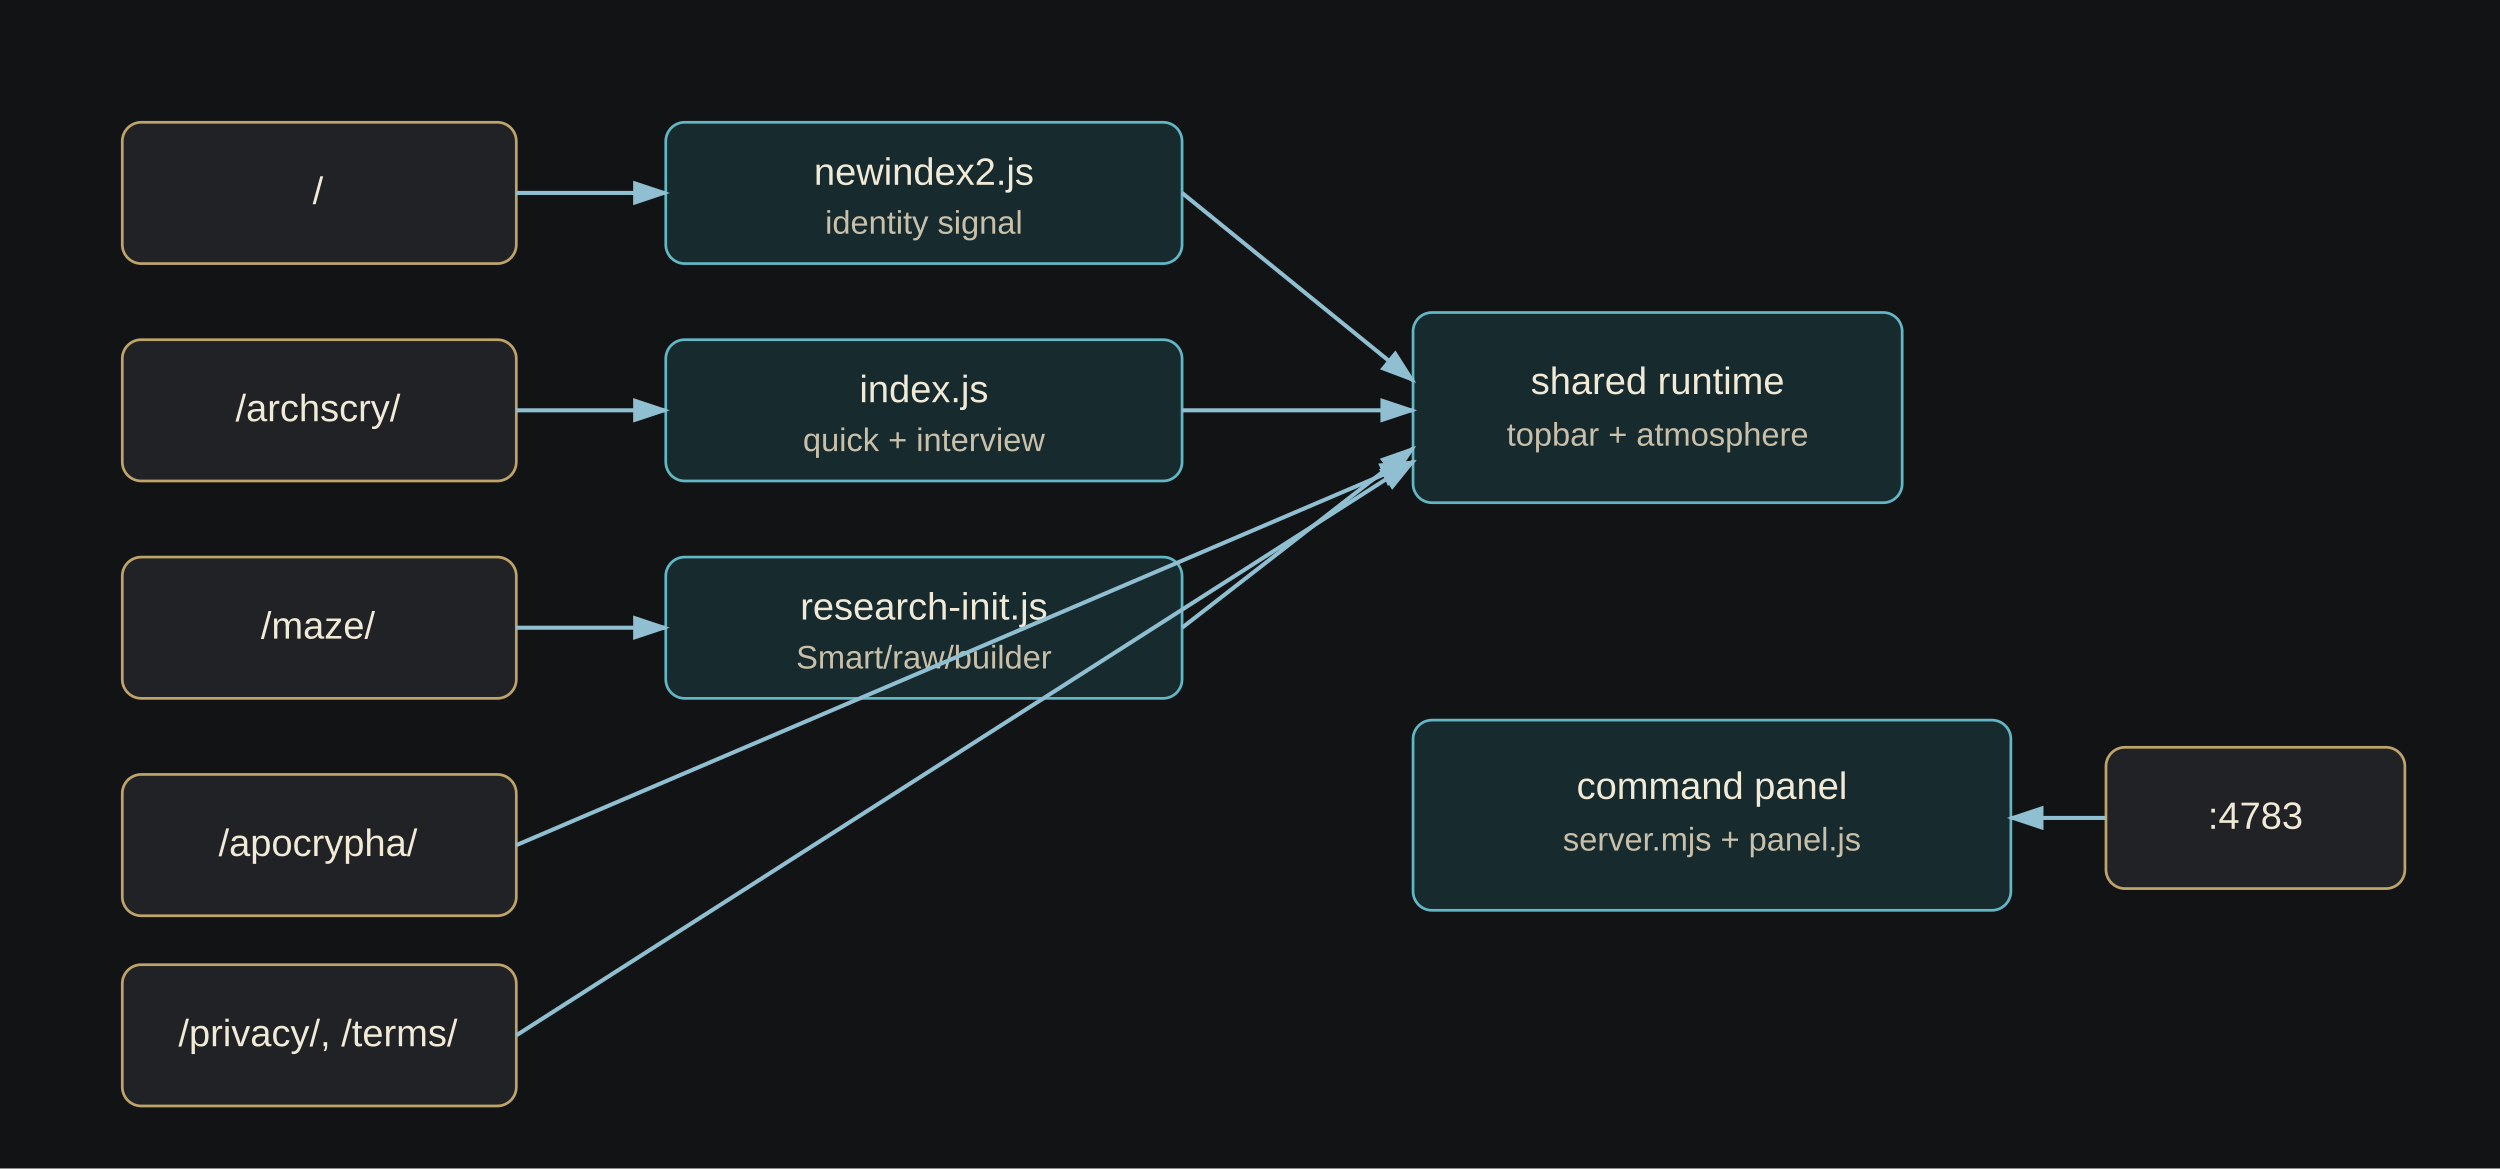
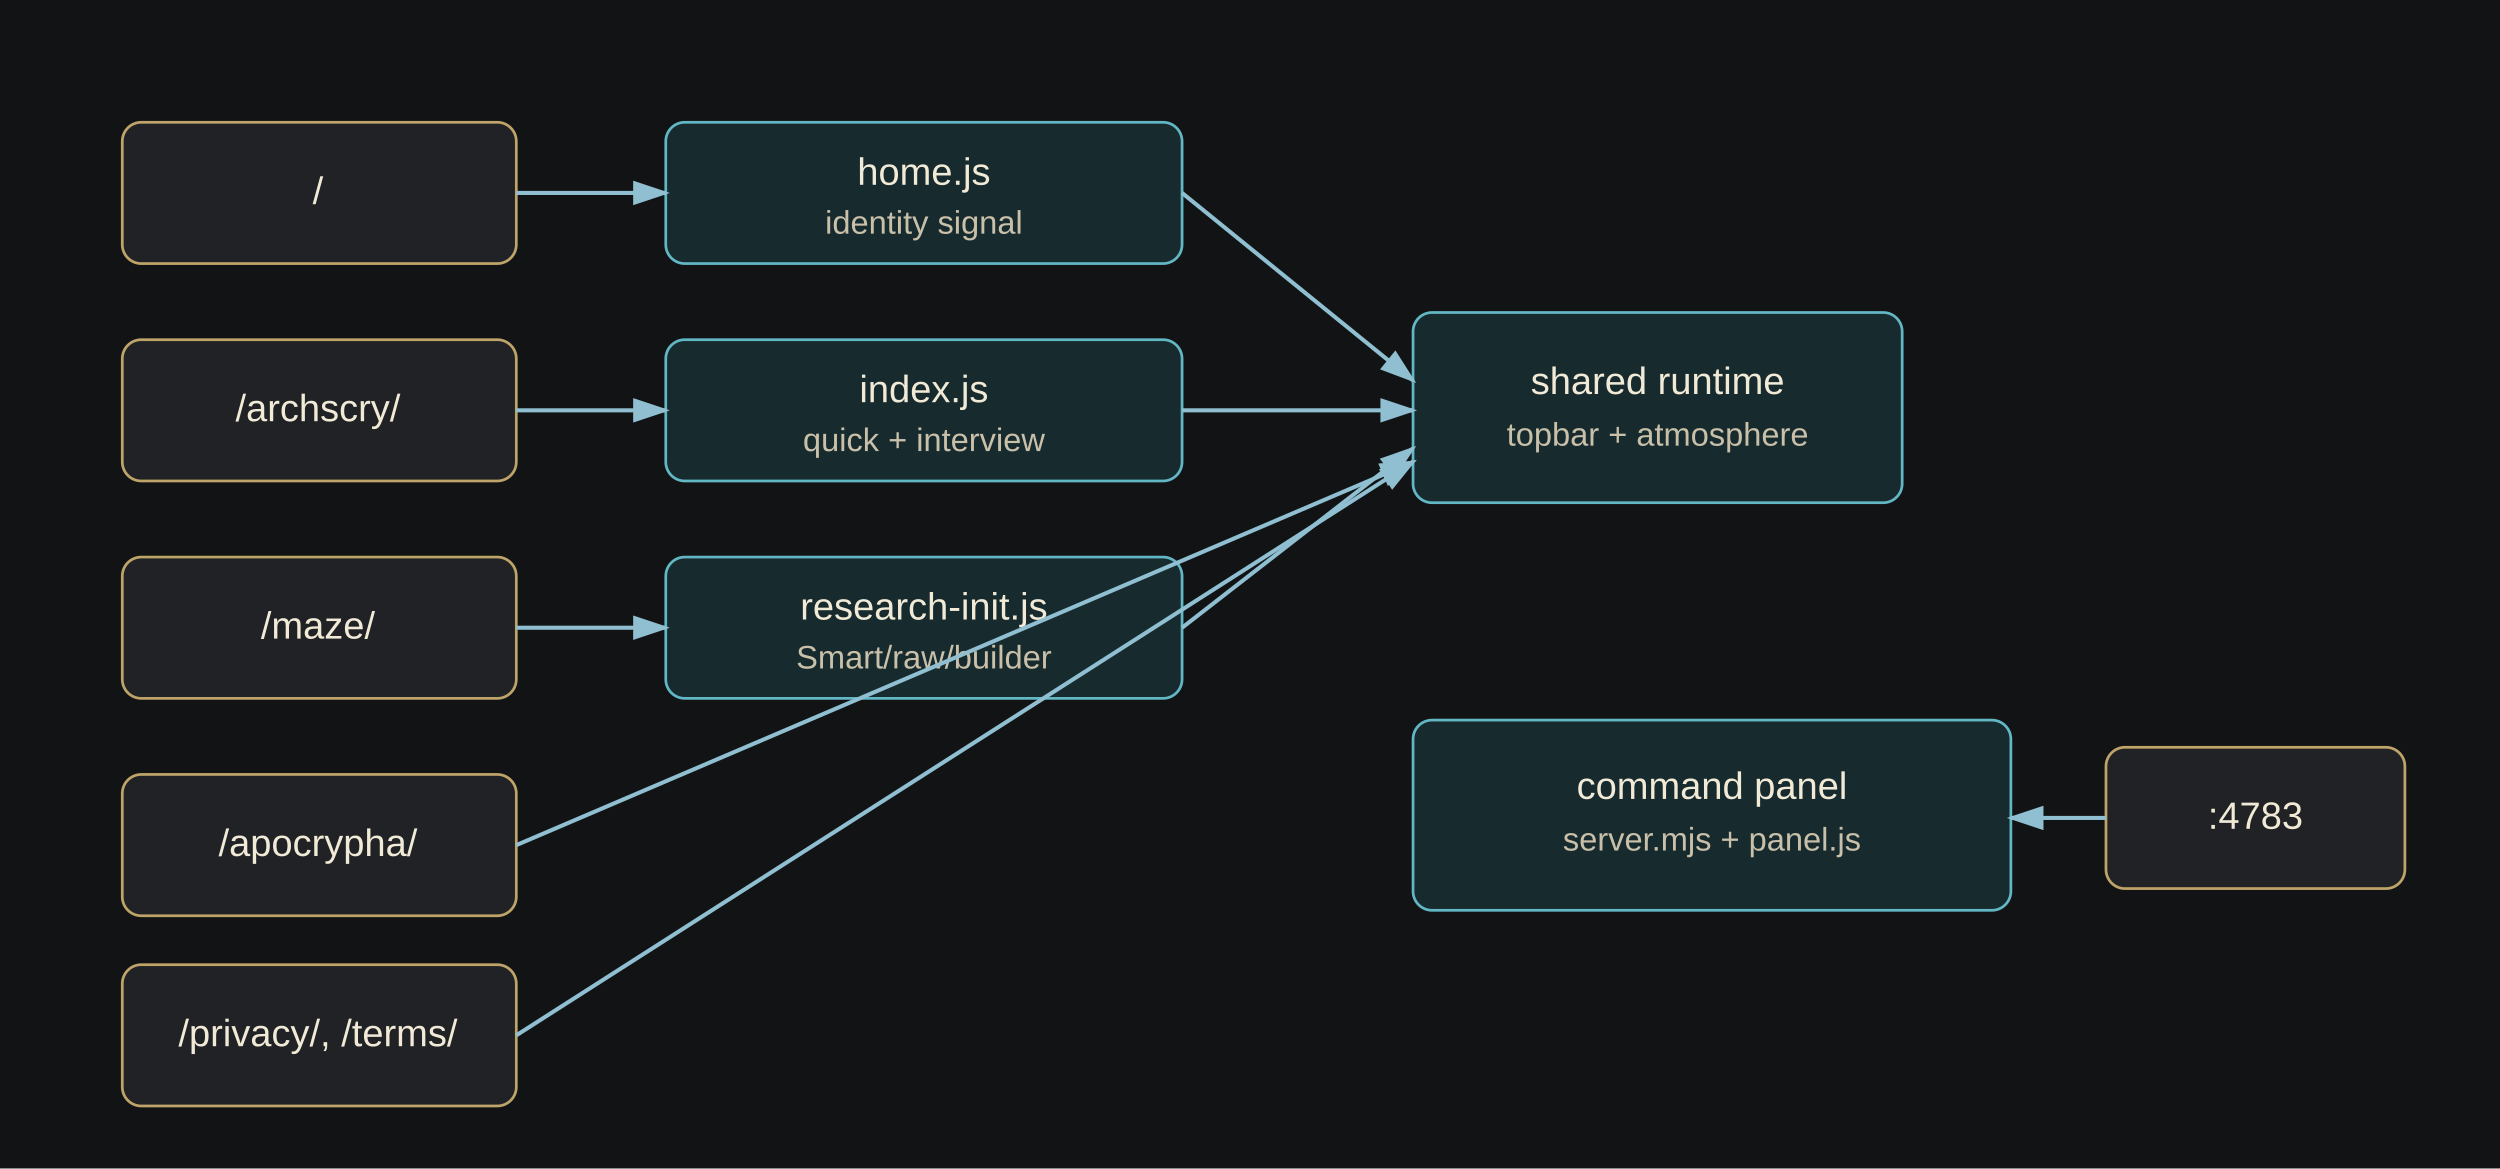
<svg xmlns="http://www.w3.org/2000/svg" width="920" height="430" viewBox="0 0 920 430" role="img" aria-labelledby="title desc">
  <defs>
    <marker id="arrow" markerWidth="10" markerHeight="10" refX="8" refY="3" orient="auto">
      <path d="M0,0 L0,6 L9,3 z" fill="#8fbfd0" />
    </marker>
    <style>.bg{fill:#121315}.route{fill:#202225;stroke:#bfa46a;rx:7}.run{fill:#172a2e;stroke:#62b7c4;rx:7}.text{fill:#f1ead7;font:14px Arial}.small{fill:#c9c0aa;font:12px Arial}.line{stroke:#8fbfd0;stroke-width:1.5;marker-end:url(#arrow)}</style>
  </defs>
  <rect class="bg" width="920" height="430" />
  <rect class="route" x="45" y="45" width="145" height="52" />
  <text class="text" x="117" y="75" text-anchor="middle">/</text>
  <rect class="run" x="245" y="45" width="190" height="52" />
-   <text class="text" x="340" y="68" text-anchor="middle">newindex2.js</text>
+   <text class="text" x="340" y="68" text-anchor="middle">home.js</text>
  <text class="small" x="340" y="86" text-anchor="middle">identity signal</text>
  <rect class="route" x="45" y="125" width="145" height="52" />
  <text class="text" x="117" y="155" text-anchor="middle">/archscry/</text>
  <rect class="run" x="245" y="125" width="190" height="52" />
  <text class="text" x="340" y="148" text-anchor="middle">index.js</text>
  <text class="small" x="340" y="166" text-anchor="middle">quick + interview</text>
  <rect class="route" x="45" y="205" width="145" height="52" />
  <text class="text" x="117" y="235" text-anchor="middle">/maze/</text>
  <rect class="run" x="245" y="205" width="190" height="52" />
  <text class="text" x="340" y="228" text-anchor="middle">research-init.js</text>
  <text class="small" x="340" y="246" text-anchor="middle">Smart/raw/builder</text>
  <rect class="route" x="45" y="285" width="145" height="52" />
  <text class="text" x="117" y="315" text-anchor="middle">/apocrypha/</text>
  <rect class="route" x="45" y="355" width="145" height="52" />
  <text class="text" x="117" y="385" text-anchor="middle">/privacy/, /terms/</text>
  <rect class="run" x="520" y="115" width="180" height="70" />
  <text class="text" x="610" y="145" text-anchor="middle">shared runtime</text>
  <text class="small" x="610" y="164" text-anchor="middle">topbar + atmosphere</text>
  <rect class="run" x="520" y="265" width="220" height="70" />
  <text class="text" x="630" y="294" text-anchor="middle">command panel</text>
  <text class="small" x="630" y="313" text-anchor="middle">server.mjs + panel.js</text>
  <rect class="route" x="775" y="275" width="110" height="52" />
  <text class="text" x="830" y="305" text-anchor="middle">:4783</text>
  <line class="line" x1="190" y1="71" x2="245" y2="71" />
  <line class="line" x1="190" y1="151" x2="245" y2="151" />
  <line class="line" x1="190" y1="231" x2="245" y2="231" />
  <line class="line" x1="190" y1="311" x2="520" y2="170" />
  <line class="line" x1="190" y1="381" x2="520" y2="170" />
  <line class="line" x1="435" y1="71" x2="520" y2="140" />
  <line class="line" x1="435" y1="151" x2="520" y2="151" />
  <line class="line" x1="435" y1="231" x2="520" y2="165" />
  <line class="line" x1="775" y1="301" x2="740" y2="301" />
</svg>
